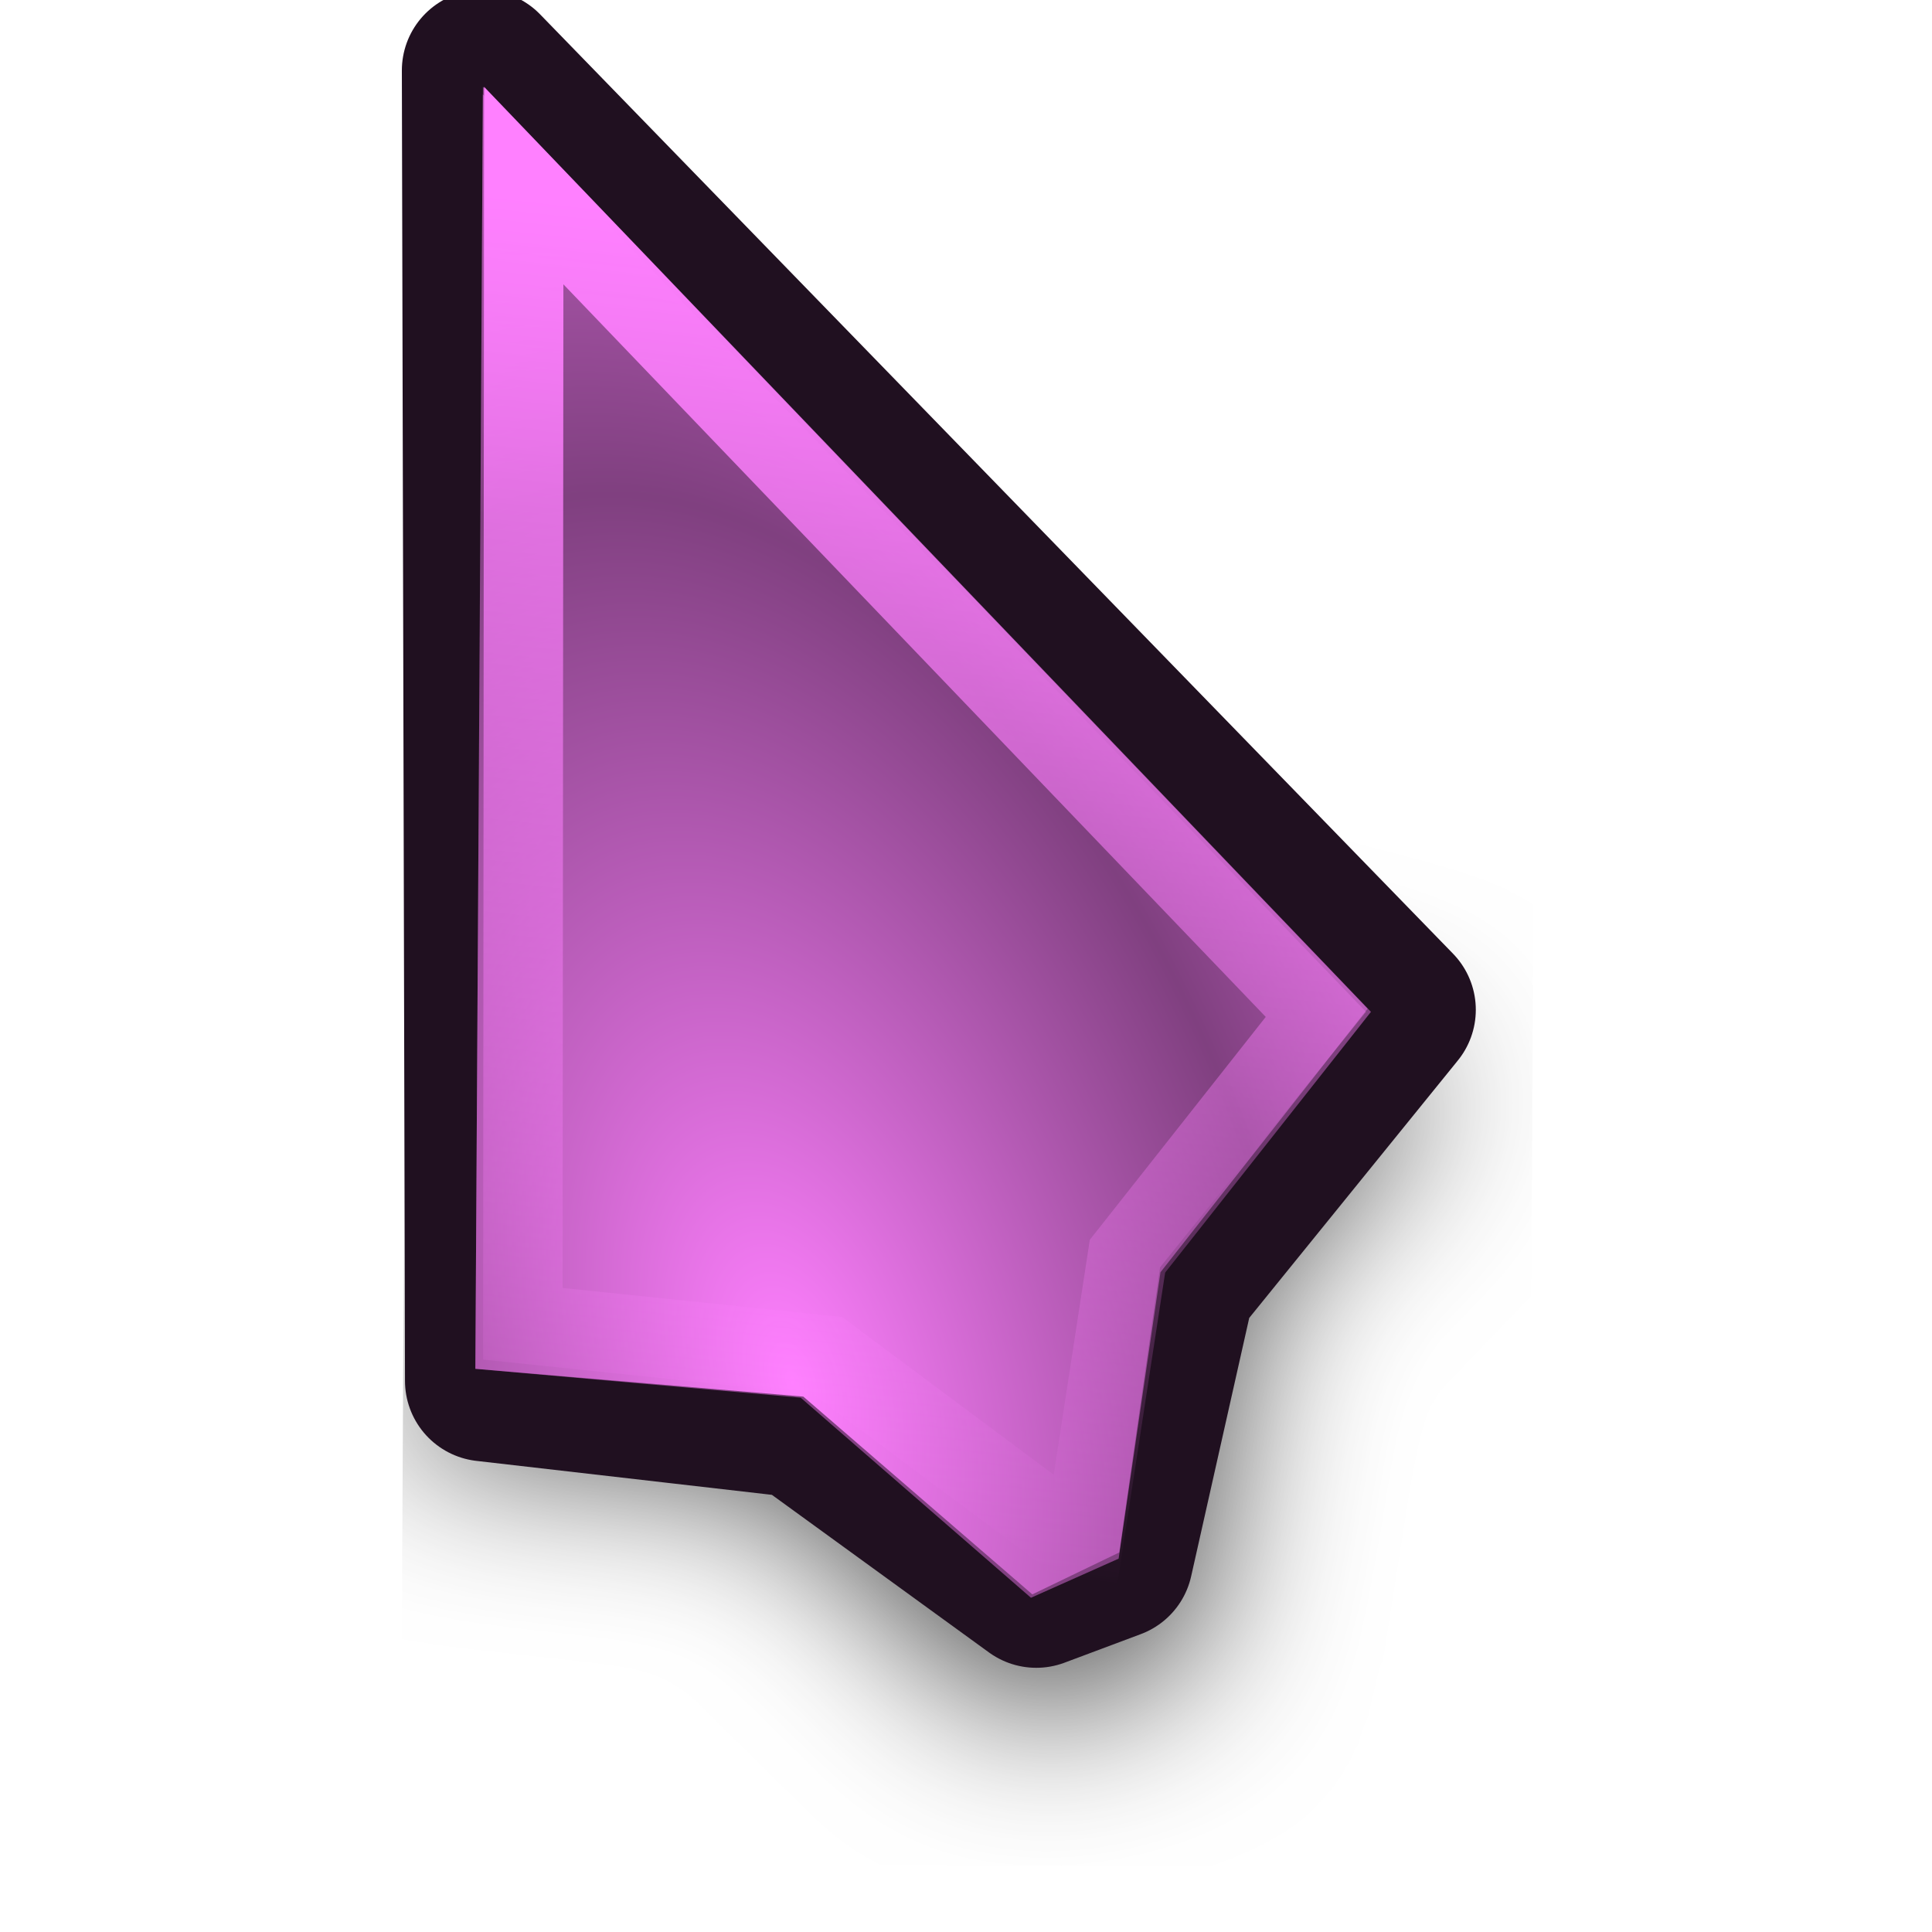
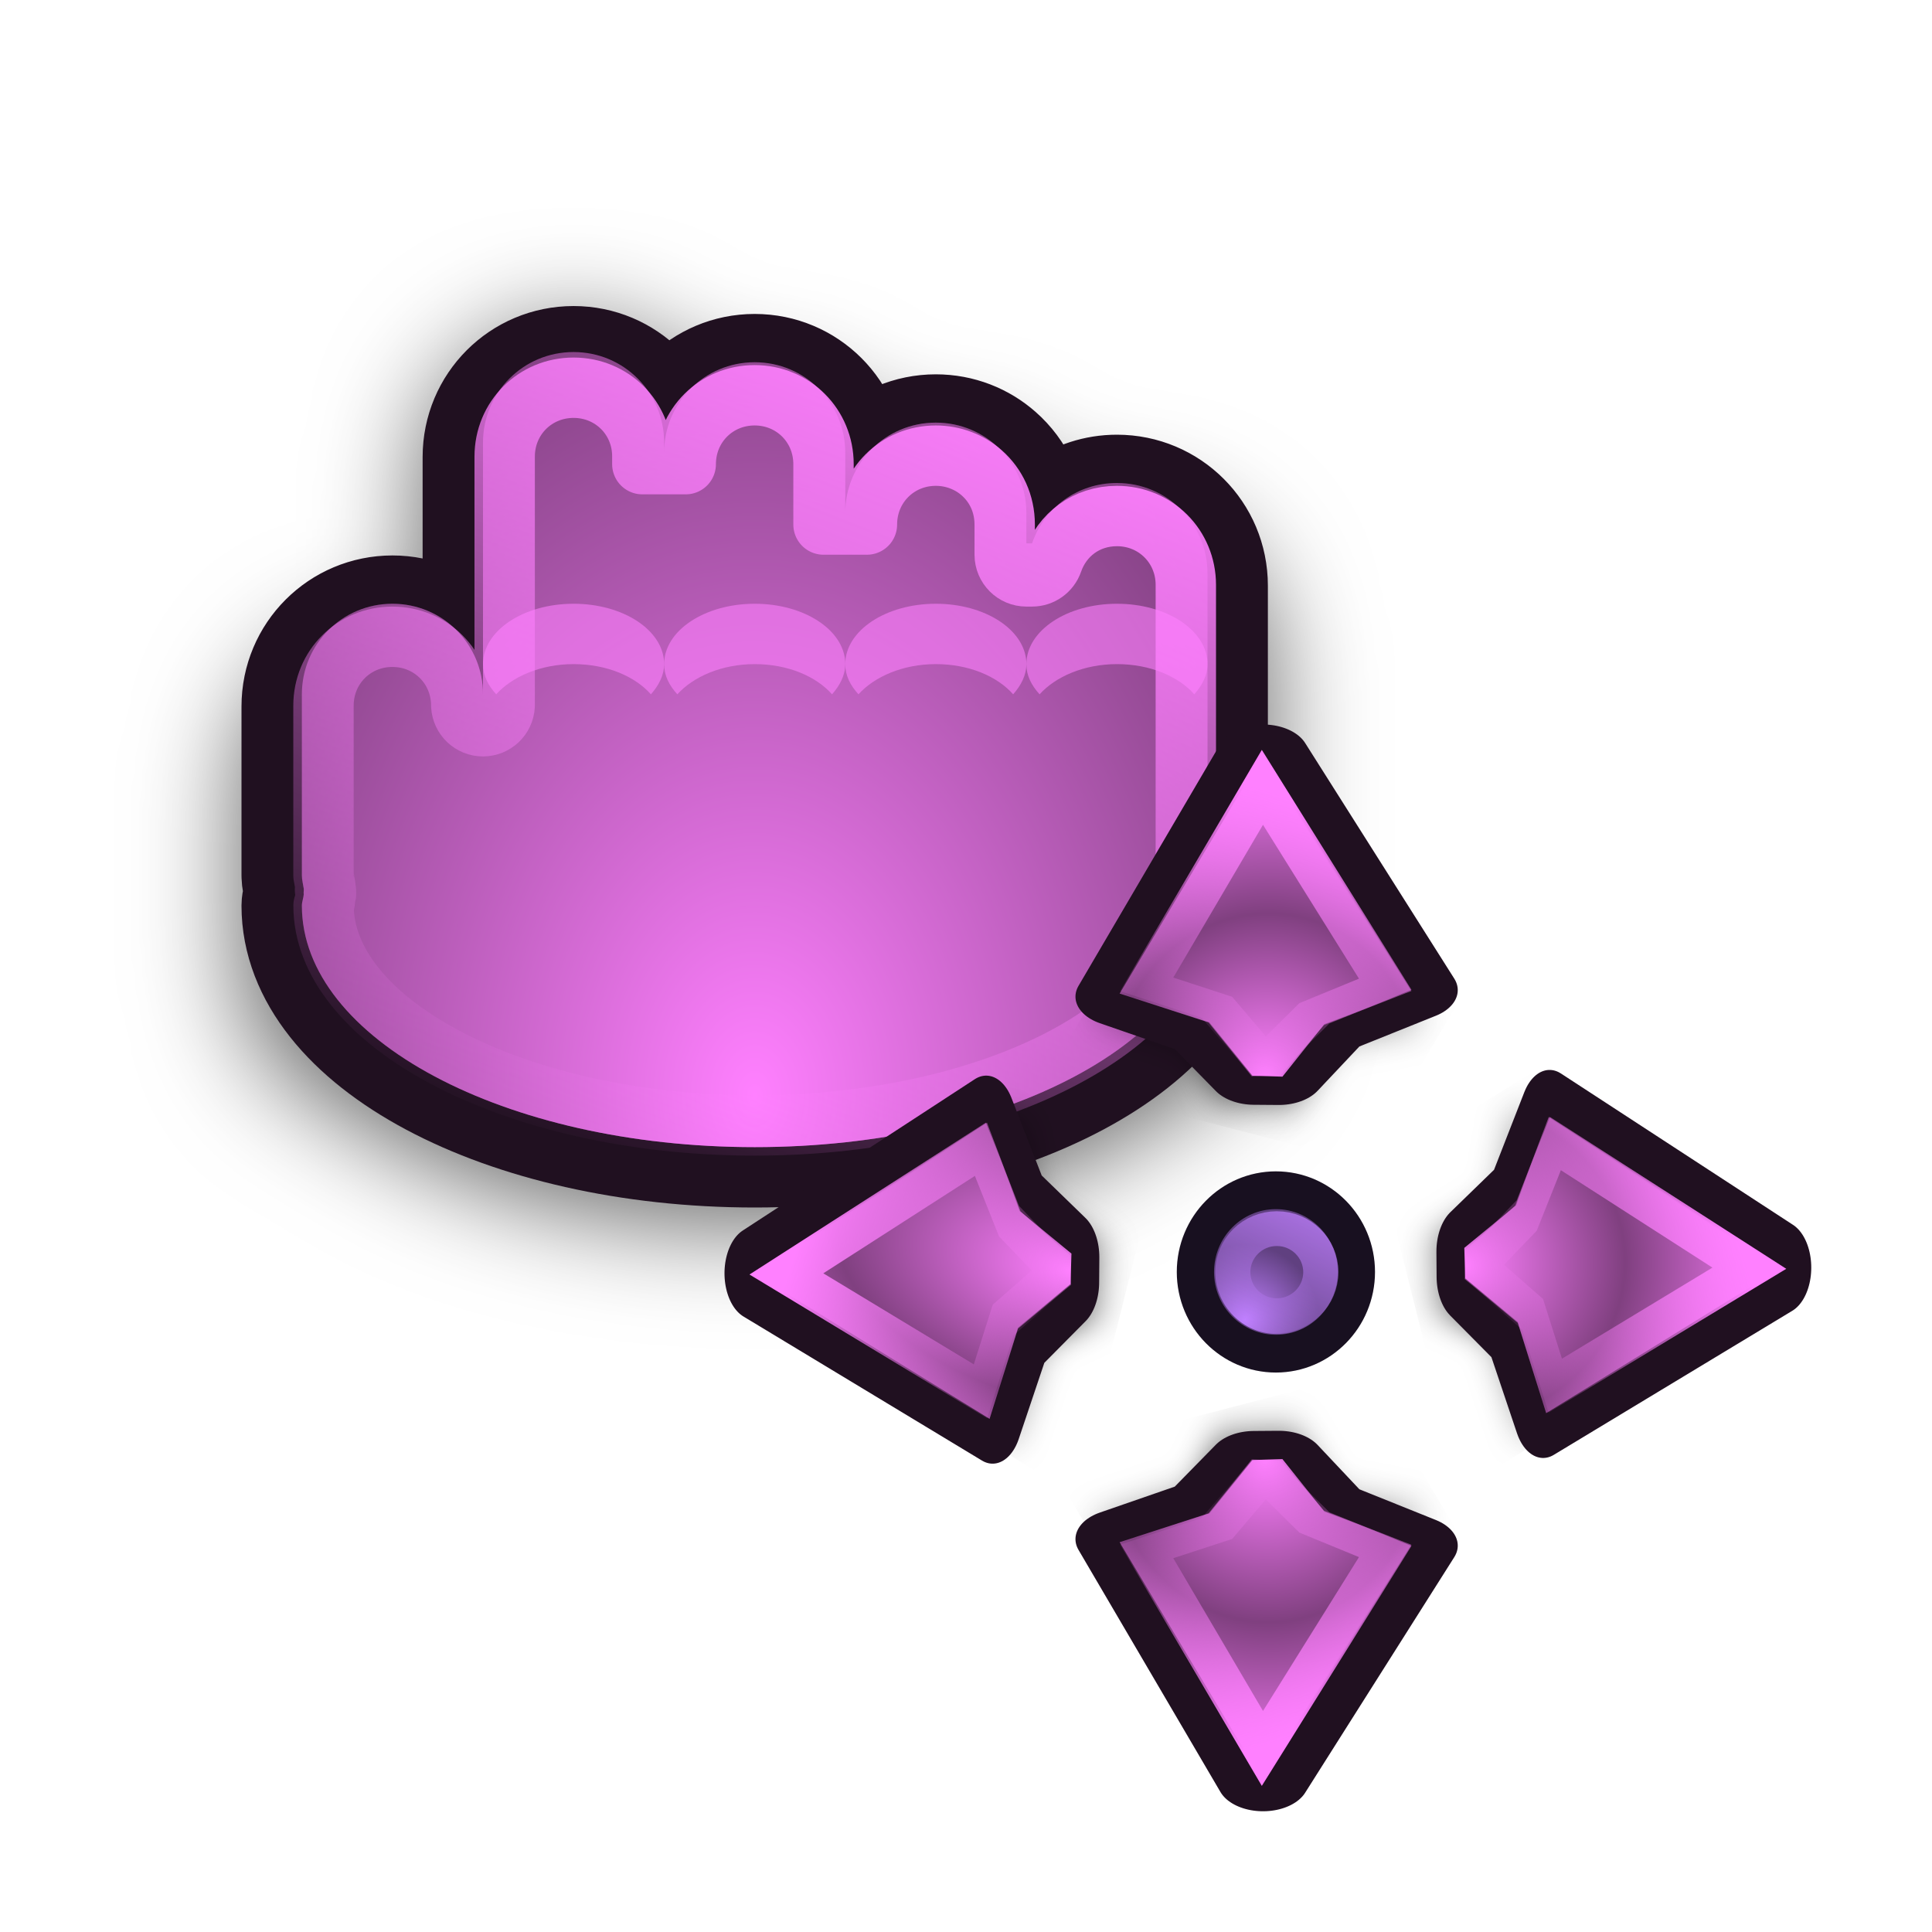
- <svg xmlns="http://www.w3.org/2000/svg" xmlns:xlink="http://www.w3.org/1999/xlink" width="24" height="24" id="svg10643" version="1.0">
+ <svg xmlns="http://www.w3.org/2000/svg" xmlns:xlink="http://www.w3.org/1999/xlink" width="32" height="32" id="svg10643" version="1.0">
  <defs id="defs10645">
-     <linearGradient id="linearGradient3233">
-       <stop style="stop-color:#ff80ff;stop-opacity:1;" offset="0" id="stop3235" />
-       <stop style="stop-color:#ff80ff;stop-opacity:0;" offset="1" id="stop3237" />
+     <linearGradient id="linearGradient3332">
+       <stop style="stop-color:#ff80ff;stop-opacity:1;" offset="0" id="stop3335" />
+       <stop style="stop-color:#ff80ff;stop-opacity:0;" offset="1" id="stop3337" />
    </linearGradient>
-     <linearGradient id="linearGradient3866">
-       <stop id="stop3868" offset="0" style="stop-color:#fff299;stop-opacity:1;" />
-       <stop id="stop3870" offset="1" style="stop-color:#dcd8bd;stop-opacity:0;" />
-     </linearGradient>
-     <linearGradient id="linearGradient11059">
-       <stop style="stop-color:#727272;stop-opacity:1;" offset="0" id="stop11061" />
-       <stop id="stop11067" offset="0.5" style="stop-color:#a6a6a6;stop-opacity:1;" />
-       <stop style="stop-color:#cdcdcd;stop-opacity:1;" offset="0.75" id="stop11069" />
-       <stop style="stop-color:#acacac;stop-opacity:1;" offset="1" id="stop11063" />
-     </linearGradient>
-     <linearGradient id="linearGradient10925">
-       <stop style="stop-color:#bf0303;stop-opacity:0;" offset="0" id="stop10927" />
-       <stop id="stop10978" offset="0.393" style="stop-color:#bf0303;stop-opacity:0;" />
-       <stop id="stop10935" offset="0.465" style="stop-color:#bf0303;stop-opacity:0.498;" />
-       <stop style="stop-color:#bf0303;stop-opacity:1;" offset="0.5" id="stop10976" />
-       <stop id="stop10933" offset="0.5" style="stop-color:#bf0303;stop-opacity:1;" />
-       <stop style="stop-color:#bf0303;stop-opacity:0.498;" offset="0.553" id="stop10937" />
-       <stop id="stop10980" offset="0.605" style="stop-color:#bf0303;stop-opacity:0;" />
-       <stop style="stop-color:#bf0303;stop-opacity:0;" offset="1" id="stop10929" />
-     </linearGradient>
-     <linearGradient id="linearGradient10901">
-       <stop id="stop10903" offset="0" style="stop-color:#fff299;stop-opacity:0;" />
-       <stop style="stop-color:#fff299;stop-opacity:1;" offset="0.5" id="stop10909" />
-       <stop id="stop10905" offset="1" style="stop-color:#fff299;stop-opacity:0;" />
-     </linearGradient>
-     <linearGradient id="linearGradient10854">
-       <stop style="stop-color:#000000;stop-opacity:1;" offset="0" id="stop10856" />
-       <stop id="stop10862" offset="0.5" style="stop-color:#000000;stop-opacity:0;" />
-       <stop style="stop-color:#000000;stop-opacity:1;" offset="1" id="stop10858" />
-     </linearGradient>
-     <linearGradient id="linearGradient10711">
-       <stop style="stop-color:#ff80ff;stop-opacity:1;" offset="0" id="stop10713" />
-       <stop style="stop-color:#ff80ff;stop-opacity:0;" offset="1" id="stop10715" />
-     </linearGradient>
-     <radialGradient xlink:href="#linearGradient10711" id="radialGradient10875" gradientUnits="userSpaceOnUse" gradientTransform="matrix(0.8967678,5.9356732e-2,-5.8734681e-2,0.8873664,-5.401249,0.1392525)" spreadMethod="reflect" cx="18.708" cy="24.759" fx="18.708" fy="24.759" r="13.169" />
-     <radialGradient xlink:href="#linearGradient10925" id="radialGradient10931" cx="9.996" cy="23.364" fx="7.663" fy="18.296" r="8.719" gradientTransform="matrix(3.057746,1.880281,-0.9054531,1.472464,3.454527,-24.48014)" gradientUnits="userSpaceOnUse" />
-     <radialGradient xlink:href="#linearGradient10711" id="radialGradient10968" gradientUnits="userSpaceOnUse" gradientTransform="matrix(0.8967678,5.9356732e-2,-5.8734681e-2,0.8873664,-5.401249,0.1392525)" spreadMethod="reflect" cx="18.708" cy="24.759" fx="18.708" fy="24.759" r="13.169" />
-     <radialGradient xlink:href="#linearGradient10925" id="radialGradient10971" gradientUnits="userSpaceOnUse" gradientTransform="matrix(2.700222,0.5715519,-0.4374946,2.066885,-4.863285,-26.81835)" cx="9.18" cy="24.942" fx="6.034" fy="17.669" r="8.719" />
-     <clipPath clipPathUnits="userSpaceOnUse" id="clipPath10999">
-       <path id="path11001" d="M 3.641,1.968 L 3.78,17.491 L 14.887,19.786 L 21.079,17.498 L 3.641,1.968 z " style="fill:#ff80ff;fill-opacity:1;fill-rule:evenodd;stroke:none;stroke-width:0.853px;stroke-linecap:butt;stroke-linejoin:miter;stroke-opacity:1" />
-     </clipPath>
-     <radialGradient xlink:href="#linearGradient10925" id="radialGradient11003" gradientUnits="userSpaceOnUse" gradientTransform="matrix(2.700222,0.5715519,-0.4374946,2.066885,-4.863285,-26.81835)" cx="8.292" cy="23.935" fx="8.249" fy="19.781" r="8.719" />
-     <radialGradient xlink:href="#linearGradient10925" id="radialGradient11030" gradientUnits="userSpaceOnUse" gradientTransform="matrix(2.700222,0.5715519,-0.4374946,2.066885,-4.863285,-26.81835)" cx="8.292" cy="23.935" fx="8.249" fy="19.781" r="8.719" />
-     <radialGradient xlink:href="#linearGradient10711" id="radialGradient11032" gradientUnits="userSpaceOnUse" gradientTransform="matrix(0.8967678,5.9356732e-2,-5.8734681e-2,0.8873664,-5.401249,0.1392525)" spreadMethod="reflect" cx="18.708" cy="24.759" fx="18.708" fy="24.759" r="13.169" />
-     <radialGradient xlink:href="#linearGradient10925" id="radialGradient11034" gradientUnits="userSpaceOnUse" gradientTransform="matrix(2.700222,0.5715519,-0.4374946,2.066885,-4.863285,-26.81835)" cx="8.292" cy="23.935" fx="8.249" fy="19.781" r="8.719" />
-     <radialGradient xlink:href="#linearGradient10711" id="radialGradient3294" gradientUnits="userSpaceOnUse" gradientTransform="matrix(0.7030075,0.6357809,-0.8060735,0.8913044,14.84311,-8.193448)" spreadMethod="reflect" cx="16.993" cy="20.649" fx="16.993" fy="20.649" r="13.169" />
-     <linearGradient xlink:href="#linearGradient10711" id="linearGradient3297" gradientUnits="userSpaceOnUse" gradientTransform="matrix(0.9823337,0,0,0.9823337,3.3007394e-2,0.6182451)" spreadMethod="pad" x1="19.879" y1="12.062" x2="16.034" y2="15.553" />
-     <linearGradient xlink:href="#linearGradient10711" id="linearGradient3353" gradientUnits="userSpaceOnUse" gradientTransform="matrix(0.9823337,0,0,0.9823337,3.3007394e-2,0.6182451)" spreadMethod="pad" x1="19.879" y1="12.062" x2="16.034" y2="15.553" />
-     <radialGradient xlink:href="#linearGradient10711" id="radialGradient3355" gradientUnits="userSpaceOnUse" gradientTransform="matrix(0.7030075,0.6357809,-0.8060735,0.8913044,14.84311,-8.193448)" spreadMethod="reflect" cx="16.993" cy="20.649" fx="16.993" fy="20.649" r="13.169" />
-     <linearGradient xlink:href="#linearGradient10711" id="linearGradient3362" gradientUnits="userSpaceOnUse" gradientTransform="matrix(0.9823337,0,0,0.9823337,3.3007394e-2,0.6182451)" spreadMethod="pad" x1="19.879" y1="12.062" x2="16.034" y2="15.553" />
-     <radialGradient xlink:href="#linearGradient10711" id="radialGradient3364" gradientUnits="userSpaceOnUse" gradientTransform="matrix(0.8341244,0.2489558,-0.2435026,0.8158514,0.7851109,-1.3823952e-2)" spreadMethod="reflect" cx="17.548" cy="21.708" fx="17.548" fy="21.708" r="13.169" />
-     <radialGradient xlink:href="#linearGradient10711" id="radialGradient3367" gradientUnits="userSpaceOnUse" gradientTransform="matrix(0.8151394,0.2358626,-0.2306962,0.7972824,0.7011221,-1.058246)" spreadMethod="reflect" cx="17.548" cy="21.708" fx="17.548" fy="21.708" r="13.169" />
-     <linearGradient xlink:href="#linearGradient10711" id="linearGradient3370" gradientUnits="userSpaceOnUse" gradientTransform="matrix(0.9575785,-8.0311782e-3,8.0311782e-3,0.9575785,-2.68605e-2,-0.4359562)" spreadMethod="pad" x1="19.879" y1="12.062" x2="16.034" y2="15.553" />
-     <linearGradient y2="19.627" x2="10.712" y1="18.637" x1="9.719" gradientTransform="matrix(3.547255,-3.9938944e-2,3.9938944e-2,3.547255,-27.39734,-48.79049)" gradientUnits="userSpaceOnUse" id="linearGradient3488" xlink:href="#linearGradient10711" />
-     <radialGradient r="1.156" fy="20.479" fx="11.413" cy="20.479" cx="11.413" spreadMethod="pad" gradientTransform="matrix(1.7083,-1.8519489e-2,1.7984263e-2,1.658933,-8.47978,-13.18966)" gradientUnits="userSpaceOnUse" id="radialGradient3486" xlink:href="#linearGradient3330" />
-     <linearGradient y2="19.627" x2="10.712" y1="18.637" x1="9.719" gradientTransform="matrix(3.54748,0,0,3.54748,-26.9279,-62.35639)" gradientUnits="userSpaceOnUse" id="linearGradient3475" xlink:href="#linearGradient10711" />
-     <radialGradient r="1.156" fy="20.479" fx="11.413" cy="20.479" cx="11.413" spreadMethod="pad" gradientTransform="matrix(1.7083,-1.8519489e-2,1.7984263e-2,1.658933,-8.47978,-13.18966)" gradientUnits="userSpaceOnUse" id="radialGradient3473" xlink:href="#linearGradient3330" />
-     <radialGradient spreadMethod="reflect" gradientUnits="userSpaceOnUse" gradientTransform="matrix(0.7809876,1.4497066e-2,-5.5455043e-3,0.2987498,-0.2924169,2.095725)" r="11.766" fy="10.911" fx="1.142" cy="10.911" cx="1.142" id="radialGradient3317" xlink:href="#linearGradient3206" />
-     <linearGradient y2="26.642" x2="16.837" y1="6.894" x1="5.687" gradientTransform="translate(0,-7.209417)" gradientUnits="userSpaceOnUse" id="linearGradient3265" xlink:href="#linearGradient3267" />
-     <linearGradient y2="17.133" x2="16.837" y1="-2.614" x1="5.687" gradientTransform="translate(0,2.298783)" gradientUnits="userSpaceOnUse" id="linearGradient3261" xlink:href="#linearGradient3267" />
-     <linearGradient gradientTransform="translate(0,-4.836131)" y2="24.268" x2="16.837" y1="4.521" x1="5.687" gradientUnits="userSpaceOnUse" id="linearGradient3257" xlink:href="#linearGradient3267" />
-     <linearGradient gradientTransform="translate(0,-2.462844)" y2="21.895" x2="16.837" y1="2.148" x1="5.687" gradientUnits="userSpaceOnUse" id="linearGradient3249" xlink:href="#linearGradient3267" />
-     <linearGradient gradientUnits="userSpaceOnUse" y2="19.432" x2="16.837" y1="-0.315" x1="5.687" id="linearGradient3239" xlink:href="#linearGradient3267" />
-     <linearGradient y2="19.627" x2="10.712" y1="18.384" x1="9.869" gradientTransform="matrix(3.633444,0,0,3.633444,-27.5807,-51.67777)" gradientUnits="userSpaceOnUse" id="linearGradient3220" xlink:href="#linearGradient10711" />
-     <radialGradient r="1.156" fy="20.479" fx="11.413" cy="20.479" cx="11.413" spreadMethod="pad" gradientTransform="matrix(1.7083,-1.8519489e-2,1.7984263e-2,1.658933,-8.47978,-13.18966)" gradientUnits="userSpaceOnUse" id="radialGradient3218" xlink:href="#linearGradient10711" />
    <linearGradient id="linearGradient2657">
      <stop id="stop2659" offset="0" style="stop-color:#ff80ff;stop-opacity:1;" />
      <stop id="stop2661" offset="1" style="stop-color:#ff80ff;stop-opacity:0;" />
    </linearGradient>
-     <linearGradient id="linearGradient3206">
-       <stop style="stop-color:#b1d28f;stop-opacity:1;" offset="0" id="stop3208" />
-       <stop style="stop-color:#b1d28f;stop-opacity:1;" offset="1" id="stop3210" />
+     <filter x="-0.207" width="1.415" y="-0.243" height="1.486" id="filter3438">
+       <feGaussianBlur stdDeviation="0.88" id="feGaussianBlur3440" />
+     </filter>
+     <linearGradient xlink:href="#linearGradient2657" id="linearGradient3354" gradientUnits="userSpaceOnUse" gradientTransform="translate(0,2)" x1="16.911" y1="1.307" x2="4.024" y2="18.59" />
+     <radialGradient xlink:href="#linearGradient3332" id="radialGradient3339" cx="12.5" cy="16.708" fx="12.5" fy="16.708" r="7.5" gradientTransform="matrix(1.313428,0,0,1.859053,-3.917851,-12.91765)" gradientUnits="userSpaceOnUse" />
+     <linearGradient xlink:href="#linearGradient2657" id="linearGradient3193" x1="17.971" y1="6.462" x2="12.5" y2="20.439" gradientUnits="userSpaceOnUse" />
+     <radialGradient xlink:href="#linearGradient2911" id="radialGradient76394" gradientUnits="userSpaceOnUse" cx="10.275" cy="14.152" fx="10.275" fy="14.152" r="2.608" />
+     <linearGradient id="linearGradient2911">
+       <stop id="stop2913" offset="0" style="stop-color:#c080ff;stop-opacity:1;" />
+       <stop id="stop2915" offset="1" style="stop-color:#c080ff;stop-opacity:0;" />
    </linearGradient>
-     <linearGradient id="linearGradient3241">
-       <stop id="stop3243" offset="0" style="stop-color:#000000;stop-opacity:1;" />
-       <stop id="stop3245" offset="1" style="stop-color:#debc85;stop-opacity:0" />
-     </linearGradient>
-     <linearGradient id="linearGradient3267">
-       <stop style="stop-color:#debc85;stop-opacity:1;" offset="0" id="stop3269" />
-       <stop style="stop-color:#debc85;stop-opacity:0;" offset="1" id="stop3271" />
-     </linearGradient>
-     <linearGradient id="linearGradient3273">
-       <stop style="stop-color:#000000;stop-opacity:1;" offset="0" id="stop3275" />
-       <stop style="stop-color:#debc85;stop-opacity:0" offset="1" id="stop3277" />
-     </linearGradient>
-     <linearGradient id="linearGradient3279">
-       <stop style="stop-color:#000000;stop-opacity:1;" offset="0" id="stop3281" />
-       <stop style="stop-color:#debc85;stop-opacity:0" offset="1" id="stop3283" />
-     </linearGradient>
-     <linearGradient id="linearGradient3285">
-       <stop style="stop-color:#000000;stop-opacity:1;" offset="0" id="stop3287" />
-       <stop style="stop-color:#debc85;stop-opacity:0" offset="1" id="stop3289" />
-     </linearGradient>
-     <linearGradient id="linearGradient3330">
-       <stop style="stop-color:#ff80ff;stop-opacity:0;" offset="0" id="stop3332" />
-       <stop style="stop-color:#666666;stop-opacity:1;" offset="1" id="stop3334" />
-     </linearGradient>
-     <radialGradient xlink:href="#linearGradient10711" id="radialGradient4021" gradientUnits="userSpaceOnUse" gradientTransform="matrix(0.9318803,-0.2210697,0.2308678,0.9731826,-3.925224,2.72417)" spreadMethod="pad" cx="11.074" cy="20.428" fx="11.074" fy="20.428" r="1.156" />
-     <linearGradient xlink:href="#linearGradient10711" id="linearGradient4023" gradientUnits="userSpaceOnUse" gradientTransform="matrix(0.8514941,0.5243642,-0.5243642,0.8514941,24.15414,2.824702)" x1="21.461" y1="23.35" x2="22.969" y2="28.038" />
-     <linearGradient xlink:href="#linearGradient10711" id="linearGradient4030" gradientUnits="userSpaceOnUse" gradientTransform="matrix(0.8514941,0.5243642,-0.5243642,0.8514941,18.00755,-15.65761)" x1="21.461" y1="23.35" x2="22.969" y2="28.038" />
-     <filter x="-0.311" width="1.619" y="-0.348" height="1.696" id="filter3484">
-       <feGaussianBlur stdDeviation="0.972" id="feGaussianBlur3486" />
+     <linearGradient xlink:href="#linearGradient2911" id="linearGradient5729" x1="18.18" y1="14.206" x2="15.672" y2="19.3" gradientUnits="userSpaceOnUse" />
+     <clipPath id="clipPath3496" clipPathUnits="userSpaceOnUse">
+       <rect ry="1.172" y="1.232" x="5.31" height="22.634" width="13.278" id="rect3498" style="opacity:0.626;fill:none;fill-opacity:1;fill-rule:nonzero;stroke:#000000;stroke-width:0.196;stroke-linecap:round;stroke-linejoin:miter;stroke-miterlimit:4;stroke-dasharray:none;stroke-opacity:1" />
+     </clipPath>
+     <filter id="filter3484" height="1.691" y="-0.345" width="1.635" x="-0.311">
+       <feGaussianBlur id="feGaussianBlur3486" stdDeviation="0.972" />
    </filter>
-     <radialGradient xlink:href="#linearGradient10711" id="radialGradient3490" gradientUnits="userSpaceOnUse" gradientTransform="matrix(1.108618,-0.4093269,0.6608062,1.789722,-9.228968,-4.039715)" spreadMethod="reflect" cx="8.813" cy="14.236" fx="8.813" fy="14.236" r="5.324" />
-     <clipPath clipPathUnits="userSpaceOnUse" id="clipPath3496">
-       <rect style="opacity:0.626;fill:none;fill-opacity:1;fill-rule:nonzero;stroke:#000000;stroke-width:0.196;stroke-linecap:round;stroke-linejoin:miter;stroke-miterlimit:4;stroke-dasharray:none;stroke-opacity:1" id="rect3498" width="13.278" height="22.634" x="5.31" y="1.232" ry="1.172" />
+     <radialGradient xlink:href="#linearGradient3332" id="radialGradient5733" cx="13.332" cy="15.942" fx="13.332" fy="15.942" r="5.532" gradientTransform="matrix(0.6893609,-1.08626,0.9319468,2.402809,-10.71605,-4.151053)" gradientUnits="userSpaceOnUse" spreadMethod="reflect" />
+     <linearGradient xlink:href="#linearGradient3332" id="linearGradient5430" gradientUnits="userSpaceOnUse" x1="9.154" y1="3.249" x2="7.678" y2="19.014" />
+     <clipPath id="clipPath90" clipPathUnits="userSpaceOnUse">
+       <rect ry="1.172" y="1.232" x="5.31" height="22.634" width="13.278" id="rect88" style="opacity:0.626;fill:none;fill-opacity:1;fill-rule:nonzero;stroke:#000000;stroke-width:0.196;stroke-linecap:round;stroke-linejoin:miter;stroke-miterlimit:4;stroke-dasharray:none;stroke-opacity:1" />
    </clipPath>
-     <radialGradient xlink:href="#linearGradient10711" id="radialGradient3508" gradientUnits="userSpaceOnUse" gradientTransform="matrix(1.110698,-0.4036489,0.6516398,1.79308,-9.212751,-4.797263)" spreadMethod="reflect" cx="8.813" cy="14.236" fx="8.813" fy="14.236" r="5.324" />
-     <linearGradient xlink:href="#linearGradient3233" id="linearGradient3240" x1="9.449" y1="2.762" x2="7.678" y2="19.014" gradientUnits="userSpaceOnUse" />
-     <radialGradient xlink:href="#linearGradient10711" id="radialGradient3253" gradientUnits="userSpaceOnUse" gradientTransform="matrix(1.129761,-0.3467295,0.6267361,2.042117,-9.02624,-8.844168)" spreadMethod="reflect" cx="8.813" cy="14.236" fx="8.813" fy="14.236" r="5.324" />
+     <radialGradient xlink:href="#linearGradient3332" id="radialGradient5470" gradientUnits="userSpaceOnUse" gradientTransform="matrix(1.110698,-0.4036489,0.6516398,1.79308,-9.212751,-4.797263)" spreadMethod="reflect" cx="10.857" cy="16.091" fx="10.857" fy="16.091" r="5.324" />
+     <clipPath id="clipPath112" clipPathUnits="userSpaceOnUse">
+       <rect ry="1.172" y="1.232" x="5.31" height="22.634" width="13.278" id="rect110" style="opacity:0.626;fill:none;fill-opacity:1;fill-rule:nonzero;stroke:#000000;stroke-width:0.196;stroke-linecap:round;stroke-linejoin:miter;stroke-miterlimit:4;stroke-dasharray:none;stroke-opacity:1" />
+     </clipPath>
+     <radialGradient xlink:href="#linearGradient3332" id="radialGradient5643" gradientUnits="userSpaceOnUse" gradientTransform="matrix(1.110698,-0.4036489,0.6516398,1.79308,-9.212751,-4.797263)" spreadMethod="reflect" cx="10.857" cy="16.091" fx="10.857" fy="16.091" r="5.324" />
+     <clipPath id="clipPath134" clipPathUnits="userSpaceOnUse">
+       <rect ry="1.172" y="1.232" x="5.31" height="22.634" width="13.278" id="rect132" style="opacity:0.626;fill:none;fill-opacity:1;fill-rule:nonzero;stroke:#000000;stroke-width:0.196;stroke-linecap:round;stroke-linejoin:miter;stroke-miterlimit:4;stroke-dasharray:none;stroke-opacity:1" />
+     </clipPath>
+     <radialGradient xlink:href="#linearGradient3332" id="radialGradient5639" gradientUnits="userSpaceOnUse" gradientTransform="matrix(1.110698,-0.4036489,0.6516398,1.79308,-9.212751,-4.797263)" spreadMethod="reflect" cx="10.857" cy="16.091" fx="10.857" fy="16.091" r="5.324" />
+     <linearGradient xlink:href="#linearGradient3332" id="linearGradient174" gradientUnits="userSpaceOnUse" x1="9.154" y1="3.249" x2="7.678" y2="19.014" />
+     <linearGradient xlink:href="#linearGradient3332" id="linearGradient176" gradientUnits="userSpaceOnUse" x1="9.154" y1="3.249" x2="7.678" y2="19.014" />
+     <linearGradient xlink:href="#linearGradient3332" id="linearGradient178" gradientUnits="userSpaceOnUse" x1="9.154" y1="3.249" x2="7.678" y2="19.014" />
  </defs>
  <g id="layer1">
-     <path clip-path="url(#clipPath3496)" transform="matrix(1.055116,5.3989101e-3,-5.3989101e-3,1.055116,-0.4968868,-2.074123)" id="path3500" d="M 10.337,13.201 L 6,18.477 L 9.914,18.883 L 12.631,21.53 L 14.093,21.069 L 14.736,16.84 L 16.648,14.827 L 10.337,13.201 z " style="opacity:0.726;fill:#000000;fill-opacity:1;fill-rule:evenodd;stroke:#000000;stroke-width:1;stroke-linecap:butt;stroke-linejoin:miter;stroke-miterlimit:4;stroke-dasharray:none;stroke-opacity:1;filter:url(#filter3484)" />
-     <path style="fill:#201020;fill-rule:evenodd;stroke:#201020;stroke-width:2;stroke-linecap:butt;stroke-linejoin:round;stroke-miterlimit:4;stroke-dasharray:none;stroke-opacity:1" d="M 5.992,0.875 L 6.031,17.154 L 9.964,17.606 L 12.873,19.718 L 13.821,19.363 L 14.594,15.924 L 17.333,12.544 L 5.992,0.875 z " id="path3502" />
-     <path id="path3504" d="M 5.999,1.079 L 5.905,17.004 L 9.947,17.363 L 12.807,19.848 L 13.896,19.362 L 14.416,15.804 L 16.989,12.531 L 5.999,1.079 z " style="fill:#804080;fill-rule:evenodd;stroke:none;stroke-width:1;stroke-linecap:butt;stroke-linejoin:round;stroke-miterlimit:4;stroke-dasharray:none;stroke-opacity:1" />
-     <path style="fill:url(#radialGradient3253);fill-opacity:1;fill-rule:evenodd;stroke:none;stroke-width:1;stroke-linecap:butt;stroke-linejoin:round;stroke-miterlimit:4;stroke-dasharray:none;stroke-opacity:1" d="M 5.998,1.172 L 5.905,17.004 L 9.979,17.349 L 12.824,19.806 L 13.904,19.285 L 14.411,15.743 L 16.969,12.569 L 5.998,1.172 z " id="path3506" />
-     <path style="fill:none;fill-rule:evenodd;stroke:url(#linearGradient3240);stroke-width:0.987px;stroke-linecap:butt;stroke-linejoin:miter;stroke-opacity:1;opacity:1" d="M 6.506,2.305 L 6.495,16.444 L 10.275,16.837 L 13.453,19.206 L 14.006,15.605 L 16.377,12.601 L 6.506,2.305 z " id="path2253" />
+     <path style="opacity:0.62;fill:#000000;fill-opacity:1;stroke:#000000;stroke-width:2;stroke-linecap:round;stroke-linejoin:miter;stroke-miterlimit:4;stroke-dasharray:none;stroke-opacity:1;filter:url(#filter3438)" d="m 9.5,6.456 c -0.831,-1e-7 -1.5,0.669 -1.5,1.5 v 4.125 c -0.074,0.03 -0.147,0.062 -0.219,0.094 C 7.519,11.742 7.045,11.456 6.5,11.456 c -0.831,0 -1.5,0.669 -1.5,1.5 v 2 0.312 0.688 c 0,0.727 0.503,1.329 1.188,1.469 1.333,1.111 3.658,1.844 6.312,1.844 2.655,0 4.98,-0.733 6.312,-1.844 C 19.497,17.285 20,16.683 20,15.956 v -0.688 -3.312 -1 c 0,-0.831 -0.669,-1.5 -1.5,-1.5 -0.658,10e-8 -1.203,0.413 -1.406,1 H 17 V 9.956 c 0,-0.831 -0.669,-1.5 -1.5,-1.5 -0.831,10e-8 -1.5,0.669 -1.5,1.5 v -1 c 0,-0.831 -0.669,-1.5 -1.5,-1.5 -0.831,1e-7 -1.5,0.669 -1.5,1.5 v -1 c 0,-0.831 -0.669,-1.5 -1.5,-1.5 z" id="path3396" />
+     <path style="opacity:1;fill:#201020;fill-opacity:1;stroke:#201020;stroke-width:2;stroke-linecap:round;stroke-linejoin:miter;stroke-miterlimit:4;stroke-dasharray:none;stroke-opacity:1" d="m 9.5,6.069 c -0.831,0 -1.5,0.669 -1.5,1.5 V 11.7 C 8,10.869 7.331,10.2 6.5,10.2 5.669,10.2 5,10.869 5,11.7 v 1.8 1 c 0,0.073 0.021,0.149 0.031,0.219 0.004,0.03 -0.006,0.065 0,0.094 C 5.026,14.876 5,14.936 5,15 c 0,2.208 3.36,4 7.5,4 4.14,0 7.5,-1.792 7.5,-4 0,-0.064 -0.026,-0.124 -0.031,-0.188 0.006,-0.029 -0.004,-0.064 0,-0.094 C 19.979,14.649 20,14.573 20,14.5 v -3.8 -1 c 0,-0.831 -0.669,-1.5 -1.5,-1.5 -0.658,0 -1.203,0.413 -1.406,1 H 17 V 8.7 C 17,8.251 16.805,7.849 16.494,7.575 16.23,7.341 15.882,7.2 15.5,7.2 14.669,7.2 14,7.869 14,8.7 v -1 C 14,6.869 13.331,6.2 12.5,6.2 11.669,6.2 11,6.869 11,7.7 V 7.569 c 0,-0.831 -0.669,-1.5 -1.5,-1.5 z" id="rect3328" />
+     <path id="path3341" d="m 9.5,5.831 c -0.831,0 -1.5,0.669 -1.5,1.5 V 10.5 v 1 C 8,10.669 7.331,10 6.5,10 5.669,10 5,10.669 5,11.5 v 2 1 c 0,0.073 0.021,0.149 0.031,0.219 0.004,0.03 -0.006,0.065 0,0.094 C 5.026,14.876 5,14.936 5,15 c 0,2.208 3.36,4 7.5,4 4.14,0 7.5,-1.792 7.5,-4 0,-0.064 -0.026,-0.124 -0.031,-0.188 0.006,-0.029 -0.004,-0.064 0,-0.094 C 19.979,14.649 20,14.573 20,14.5 v -1 -3 -1 C 20,8.669 19.331,8 18.5,8 17.842,8 17.297,8.413 17.094,9 H 17 V 8.5 C 17,7.669 16.331,7 15.5,7 14.669,7 14,7.669 14,8.5 v -1 C 14,6.669 13.331,6 12.5,6 11.669,6 11,6.669 11,7.5 V 7.331 c 0,-0.831 -0.669,-1.5 -1.5,-1.5 z" style="opacity:1;fill:#804080;fill-opacity:1;stroke:none;stroke-width:8;stroke-linecap:round;stroke-linejoin:miter;stroke-miterlimit:4;stroke-dasharray:none;stroke-opacity:1" />
+     <path style="opacity:1;fill:url(#radialGradient3339);fill-opacity:1;stroke:none;stroke-width:8;stroke-linecap:round;stroke-linejoin:miter;stroke-miterlimit:4;stroke-dasharray:none;stroke-opacity:1" d="m 9.5,5.831 c -0.831,0 -1.5,0.669 -1.5,1.5 V 10.5 v 1 C 8,10.669 7.331,10 6.5,10 5.669,10 5,10.669 5,11.5 v 2 1 c 0,0.073 0.021,0.149 0.031,0.219 0.004,0.03 -0.006,0.065 0,0.094 C 5.026,14.876 5,14.936 5,15 c 0,2.208 3.36,4 7.5,4 4.14,0 7.5,-1.792 7.5,-4 0,-0.064 -0.026,-0.124 -0.031,-0.188 0.006,-0.029 -0.004,-0.064 0,-0.094 C 19.979,14.649 20,14.573 20,14.5 v -1 -3 -1 C 20,8.669 19.331,8 18.5,8 17.842,8 17.297,8.413 17.094,9 H 17 V 8.5 C 17,7.669 16.331,7 15.5,7 14.669,7 14,7.669 14,8.5 v -1 C 14,6.669 13.331,6 12.5,6 11.669,6 11,6.669 11,7.5 V 7.331 c 0,-0.831 -0.669,-1.5 -1.5,-1.5 z" id="rect2328" />
+     <path style="opacity:1;fill:none;fill-opacity:1;stroke:url(#linearGradient3193);stroke-width:1;stroke-linecap:butt;stroke-linejoin:round;stroke-miterlimit:4;stroke-dasharray:none;stroke-opacity:1" id="path3177" d="m 9.5,6.422 c -0.638,2e-7 -1.141,0.503 -1.141,1.141 v 4.125 a 0.36,0.36 0 0 1 -0.719,0 c 0,-0.638 -0.503,-1.141 -1.141,-1.141 -0.638,0 -1.141,0.503 -1.141,1.141 v 1.812 1 c 0,0.003 0.014,0.063 0.029,0.168 0.021,0.148 0.018,0.177 -0.004,0.072 a 0.36,0.36 0 0 1 0.006,0.104 C 5.378,14.983 5.359,15.032 5.359,15 c 0,0.921 0.717,1.822 2.008,2.51 1.29,0.688 3.115,1.131 5.133,1.131 2.018,0 3.842,-0.443 5.133,-1.131 C 18.923,16.822 19.641,15.921 19.641,15 c 0,0.032 -0.019,-0.017 -0.031,-0.156 a 0.36,0.36 0 0 1 0.006,-0.104 c -0.021,0.105 -0.025,0.076 -0.004,-0.072 0.015,-0.105 0.029,-0.165 0.029,-0.168 v -3.812 -1 c 0,-0.638 -0.503,-1.141 -1.141,-1.141 -0.507,2e-7 -0.911,0.31 -1.066,0.758 A 0.36,0.36 0 0 1 17.094,9.547 H 17 A 0.36,0.36 0 0 1 16.641,9.188 v -0.5 c 0,-0.348 -0.145,-0.648 -0.379,-0.855 C 16.063,7.656 15.793,7.547 15.5,7.547 c -0.638,2e-7 -1.141,0.503 -1.141,1.141 h -0.719 v -1 c 0,-0.638 -0.503,-1.141 -1.141,-1.141 -0.638,2e-7 -1.141,0.503 -1.141,1.141 h -0.719 V 7.562 C 10.641,6.925 10.138,6.422 9.5,6.422 Z" />
+     <g id="g3343" style="fill:#ff80ff;fill-opacity:1">
+       <path id="path3512" d="M 9.5,10 C 8.668,10 8,10.448 8,11 8,11.188 8.082,11.35 8.219,11.5 8.482,11.209 8.952,11 9.5,11 c 0.553,0 1.019,0.204 1.281,0.5 C 10.912,11.352 11,11.184 11,11 V 10.969 C 10.974,10.428 10.315,10 9.5,10 Z" style="opacity:0.585;fill:#ff80ff;fill-opacity:1;stroke:none;stroke-width:2;stroke-linecap:round;stroke-linejoin:miter;stroke-miterlimit:4;stroke-dasharray:none;stroke-opacity:1" />
+       <path style="opacity:0.585;fill:#ff80ff;fill-opacity:1;stroke:none;stroke-width:2;stroke-linecap:round;stroke-linejoin:miter;stroke-miterlimit:4;stroke-dasharray:none;stroke-opacity:1" d="m 12.5,10 c -0.832,0 -1.5,0.448 -1.5,1 0,0.188 0.082,0.35 0.219,0.5 C 11.482,11.209 11.952,11 12.5,11 c 0.553,0 1.019,0.204 1.281,0.5 C 13.912,11.352 14,11.184 14,11 V 10.969 C 13.974,10.428 13.315,10 12.5,10 Z" id="path3517" />
+       <path id="path3519" d="m 15.5,10 c -0.832,0 -1.5,0.448 -1.5,1 0,0.188 0.082,0.35 0.219,0.5 C 14.482,11.209 14.952,11 15.5,11 c 0.553,0 1.019,0.204 1.281,0.5 C 16.912,11.352 17,11.184 17,11 V 10.969 C 16.974,10.428 16.315,10 15.5,10 Z" style="opacity:0.585;fill:#ff80ff;fill-opacity:1;stroke:none;stroke-width:2;stroke-linecap:round;stroke-linejoin:miter;stroke-miterlimit:4;stroke-dasharray:none;stroke-opacity:1" />
+       <path style="opacity:0.585;fill:#ff80ff;fill-opacity:1;stroke:none;stroke-width:2;stroke-linecap:round;stroke-linejoin:miter;stroke-miterlimit:4;stroke-dasharray:none;stroke-opacity:1" d="m 18.5,10 c -0.832,0 -1.5,0.448 -1.5,1 0,0.188 0.082,0.35 0.219,0.5 C 17.482,11.209 17.952,11 18.5,11 c 0.553,0 1.019,0.204 1.281,0.5 C 19.912,11.352 20,11.184 20,11 V 10.969 C 19.974,10.428 19.315,10 18.5,10 Z" id="path3521" />
+     </g>
+     <g transform="matrix(0.3770857,0.09622624,-0.1462555,0.2480968,18.80483,11.66935)" id="g4089">
+       <path style="opacity:0.726;fill:#000000;fill-opacity:1;fill-rule:evenodd;stroke:#000000;stroke-width:1;stroke-linecap:butt;stroke-linejoin:miter;stroke-miterlimit:4;stroke-dasharray:none;stroke-opacity:1;filter:url(#filter3484)" d="M 10.337,13.201 6,18.477 l 3.914,0.406 2.138,2.719 2.172,-0.672 0.038,-4.265 2.386,-1.837 z" id="path3500" transform="matrix(1.055116,0.00539891,-0.00539891,1.055116,-0.4968868,-2.074123)" clip-path="url(#clipPath3496)" />
+       <path id="path3502" d="m 5.999,1.008 0.03,16.154 3.933,0.452 2.908,2.112 0.948,-0.355 0.679,-3.627 2.5,-3.271 z" style="fill:#201020;fill-rule:evenodd;stroke:#201020;stroke-width:3.734;stroke-linecap:butt;stroke-linejoin:round;stroke-miterlimit:4;stroke-dasharray:none;stroke-opacity:1" />
+       <path style="fill:#804080;fill-rule:evenodd;stroke:none;stroke-width:1;stroke-linecap:butt;stroke-linejoin:round;stroke-miterlimit:4;stroke-dasharray:none;stroke-opacity:1" d="m 5.999,1.079 -0.094,15.926 4.043,0.358 2.86,2.485 1.089,-0.486 0.519,-3.558 2.573,-3.273 z" id="path3504" />
+       <path id="path3506" d="m 5.998,1.172 -0.093,15.832 4.074,0.345 2.845,2.457 1.168,-0.389 0.419,-3.674 2.558,-3.174 z" style="fill:url(#radialGradient5639);fill-opacity:1;fill-rule:evenodd;stroke:none;stroke-width:1;stroke-linecap:butt;stroke-linejoin:round;stroke-miterlimit:4;stroke-dasharray:none;stroke-opacity:1" />
+       <path id="path2253" d="m 6.715,2.923 0.017,13.147 3.198,0.292 3.06,2.531 0.795,-3.623 2.05,-2.74 z" style="opacity:1;fill:none;fill-rule:evenodd;stroke:url(#linearGradient174);stroke-width:1.726;stroke-linecap:butt;stroke-linejoin:miter;stroke-miterlimit:4;stroke-dasharray:none;stroke-opacity:1" />
+     </g>
+     <g id="g4254" transform="matrix(0.3770857,-0.09622624,-0.1462555,-0.2480968,18.80483,30.33068)">
+       <path clip-path="url(#clipPath3496)" transform="matrix(1.055116,0.00539891,-0.00539891,1.055116,-0.4968868,-2.074123)" id="path4256" d="M 10.337,13.201 6,18.477 l 3.914,0.406 2.138,2.719 2.172,-0.672 0.038,-4.265 2.386,-1.837 z" style="opacity:0.726;fill:#000000;fill-opacity:1;fill-rule:evenodd;stroke:#000000;stroke-width:1;stroke-linecap:butt;stroke-linejoin:miter;stroke-miterlimit:4;stroke-dasharray:none;stroke-opacity:1;filter:url(#filter3484)" />
+       <path style="fill:#201020;fill-rule:evenodd;stroke:#201020;stroke-width:3.734;stroke-linecap:butt;stroke-linejoin:round;stroke-miterlimit:4;stroke-dasharray:none;stroke-opacity:1" d="m 5.999,1.008 0.03,16.154 3.933,0.452 2.908,2.112 0.948,-0.355 0.679,-3.627 2.5,-3.271 z" id="path4258" />
+       <path id="path4260" d="m 5.999,1.079 -0.094,15.926 4.043,0.358 2.86,2.485 1.089,-0.486 0.519,-3.558 2.573,-3.273 z" style="fill:#804080;fill-rule:evenodd;stroke:none;stroke-width:1;stroke-linecap:butt;stroke-linejoin:round;stroke-miterlimit:4;stroke-dasharray:none;stroke-opacity:1" />
+       <path style="fill:url(#radialGradient5643);fill-opacity:1;fill-rule:evenodd;stroke:none;stroke-width:1;stroke-linecap:butt;stroke-linejoin:round;stroke-miterlimit:4;stroke-dasharray:none;stroke-opacity:1" d="m 5.998,1.172 -0.093,15.832 4.074,0.345 2.845,2.457 1.168,-0.389 0.419,-3.674 2.558,-3.174 z" id="path4262" />
+       <path style="opacity:1;fill:none;fill-rule:evenodd;stroke:url(#linearGradient176);stroke-width:1.726;stroke-linecap:butt;stroke-linejoin:miter;stroke-miterlimit:4;stroke-dasharray:none;stroke-opacity:1" d="m 6.715,2.923 0.017,13.147 3.198,0.292 3.06,2.531 0.795,-3.623 2.05,-2.74 z" id="path4264" />
+     </g>
+     <g transform="matrix(-0.09480111,-0.3827543,-0.2444225,0.1484541,30.32575,23.14187)" id="g4270">
+       <path style="opacity:0.726;fill:#000000;fill-opacity:1;fill-rule:evenodd;stroke:#000000;stroke-width:1;stroke-linecap:butt;stroke-linejoin:miter;stroke-miterlimit:4;stroke-dasharray:none;stroke-opacity:1;filter:url(#filter3484)" d="M 10.337,13.201 6,18.477 l 3.914,0.406 2.138,2.719 2.172,-0.672 0.038,-4.265 2.386,-1.837 z" id="path4272" transform="matrix(1.055116,0.00539891,-0.00539891,1.055116,-0.4968868,-2.074123)" clip-path="url(#clipPath3496)" />
+       <path id="path4274" d="m 5.999,1.008 0.03,16.154 3.933,0.452 2.908,2.112 0.948,-0.355 0.679,-3.627 2.5,-3.271 z" style="fill:#201020;fill-rule:evenodd;stroke:#201020;stroke-width:3.734;stroke-linecap:butt;stroke-linejoin:round;stroke-miterlimit:4;stroke-dasharray:none;stroke-opacity:1" />
+       <path style="fill:#804080;fill-rule:evenodd;stroke:none;stroke-width:1;stroke-linecap:butt;stroke-linejoin:round;stroke-miterlimit:4;stroke-dasharray:none;stroke-opacity:1" d="m 5.999,1.079 -0.094,15.926 4.043,0.358 2.86,2.485 1.089,-0.486 0.519,-3.558 2.573,-3.273 z" id="path4276" />
+       <path id="path4278" d="m 5.998,1.172 -0.093,15.832 4.074,0.345 2.845,2.457 1.168,-0.389 0.419,-3.674 2.558,-3.174 z" style="fill:url(#radialGradient5470);fill-opacity:1;fill-rule:evenodd;stroke:none;stroke-width:1;stroke-linecap:butt;stroke-linejoin:round;stroke-miterlimit:4;stroke-dasharray:none;stroke-opacity:1" />
+       <path id="path4280" d="m 6.715,2.923 0.017,13.147 3.198,0.292 3.06,2.531 0.795,-3.623 2.05,-2.74 z" style="opacity:1;fill:none;fill-rule:evenodd;stroke:url(#linearGradient178);stroke-width:1.726;stroke-linecap:butt;stroke-linejoin:miter;stroke-miterlimit:4;stroke-dasharray:none;stroke-opacity:1" />
+     </g>
+     <g id="g4286" transform="matrix(0.09480111,-0.3827543,0.2444225,0.1484541,11.67425,23.23625)">
+       <path clip-path="url(#clipPath3496)" transform="matrix(1.055116,0.00539891,-0.00539891,1.055116,-0.4968868,-2.074123)" id="path4288" d="M 10.337,13.201 6,18.477 l 3.914,0.406 2.138,2.719 2.172,-0.672 0.038,-4.265 2.386,-1.837 z" style="opacity:0.726;fill:#000000;fill-opacity:1;fill-rule:evenodd;stroke:#000000;stroke-width:1;stroke-linecap:butt;stroke-linejoin:miter;stroke-miterlimit:4;stroke-dasharray:none;stroke-opacity:1;filter:url(#filter3484)" />
+       <path style="fill:#201020;fill-rule:evenodd;stroke:#201020;stroke-width:3.734;stroke-linecap:butt;stroke-linejoin:round;stroke-miterlimit:4;stroke-dasharray:none;stroke-opacity:1" d="m 5.999,1.008 0.03,16.154 3.933,0.452 2.908,2.112 0.948,-0.355 0.679,-3.627 2.5,-3.271 z" id="path4290" />
+       <path id="path4292" d="m 5.999,1.079 -0.094,15.926 4.043,0.358 2.86,2.485 1.089,-0.486 0.519,-3.558 2.573,-3.273 z" style="fill:#804080;fill-rule:evenodd;stroke:none;stroke-width:1;stroke-linecap:butt;stroke-linejoin:round;stroke-miterlimit:4;stroke-dasharray:none;stroke-opacity:1" />
+       <path style="fill:url(#radialGradient5733);fill-opacity:1;fill-rule:evenodd;stroke:none;stroke-width:1;stroke-linecap:butt;stroke-linejoin:round;stroke-miterlimit:4;stroke-dasharray:none;stroke-opacity:1" d="m 5.998,1.172 -0.093,15.832 4.074,0.345 2.845,2.457 1.168,-0.389 0.419,-3.674 2.558,-3.174 z" id="path4294" />
+       <path style="opacity:1;fill:none;fill-rule:evenodd;stroke:url(#linearGradient5430);stroke-width:1.726;stroke-linecap:butt;stroke-linejoin:miter;stroke-miterlimit:4;stroke-dasharray:none;stroke-opacity:1" d="m 6.715,2.923 0.017,13.147 3.198,0.292 3.06,2.531 0.795,-3.623 2.05,-2.74 z" id="path4296" />
+     </g>
+     <g id="g76665" transform="matrix(0.5962188,0,0,0.6051815,11.28522,11.35976)">
+       <circle style="fill:#181020;fill-opacity:1;fill-rule:nonzero;stroke:#181020;stroke-width:2.758;stroke-linecap:round;stroke-linejoin:round;stroke-miterlimit:4;stroke-dasharray:none;stroke-opacity:1" id="path5324" transform="matrix(0.7749205,0,0,0.7749205,7.691244,6.369301)" cx="11.389" cy="12.481" r="2.174" />
+       <circle transform="matrix(0.7906121,0,0,0.7906121,7.512526,6.173458)" id="path4149" style="fill:#604080;fill-opacity:1;fill-rule:nonzero;stroke:none;stroke-width:0.694;stroke-linecap:round;stroke-linejoin:round;stroke-miterlimit:4;stroke-dasharray:none;stroke-opacity:1" cx="11.389" cy="12.481" r="2.174" />
+       <circle style="fill:url(#radialGradient76394);fill-opacity:1;fill-rule:nonzero;stroke:none;stroke-width:0.694;stroke-linecap:round;stroke-linejoin:round;stroke-miterlimit:4;stroke-dasharray:none;stroke-opacity:1" id="path5301" transform="matrix(0.7872252,0,0,0.7872252,7.577852,6.202353)" cx="11.389" cy="12.481" r="2.174" />
+       <circle transform="matrix(0.7904011,0,0,0.770198,3.093109,3.14366)" id="path5721" style="opacity:0.822;fill:none;fill-opacity:1;fill-rule:nonzero;stroke:url(#linearGradient5729);stroke-width:1.236;stroke-linecap:round;stroke-linejoin:round;stroke-miterlimit:4;stroke-dasharray:none;stroke-opacity:1" cx="17.015" cy="16.753" r="1.547" />
+     </g>
  </g>
</svg>
